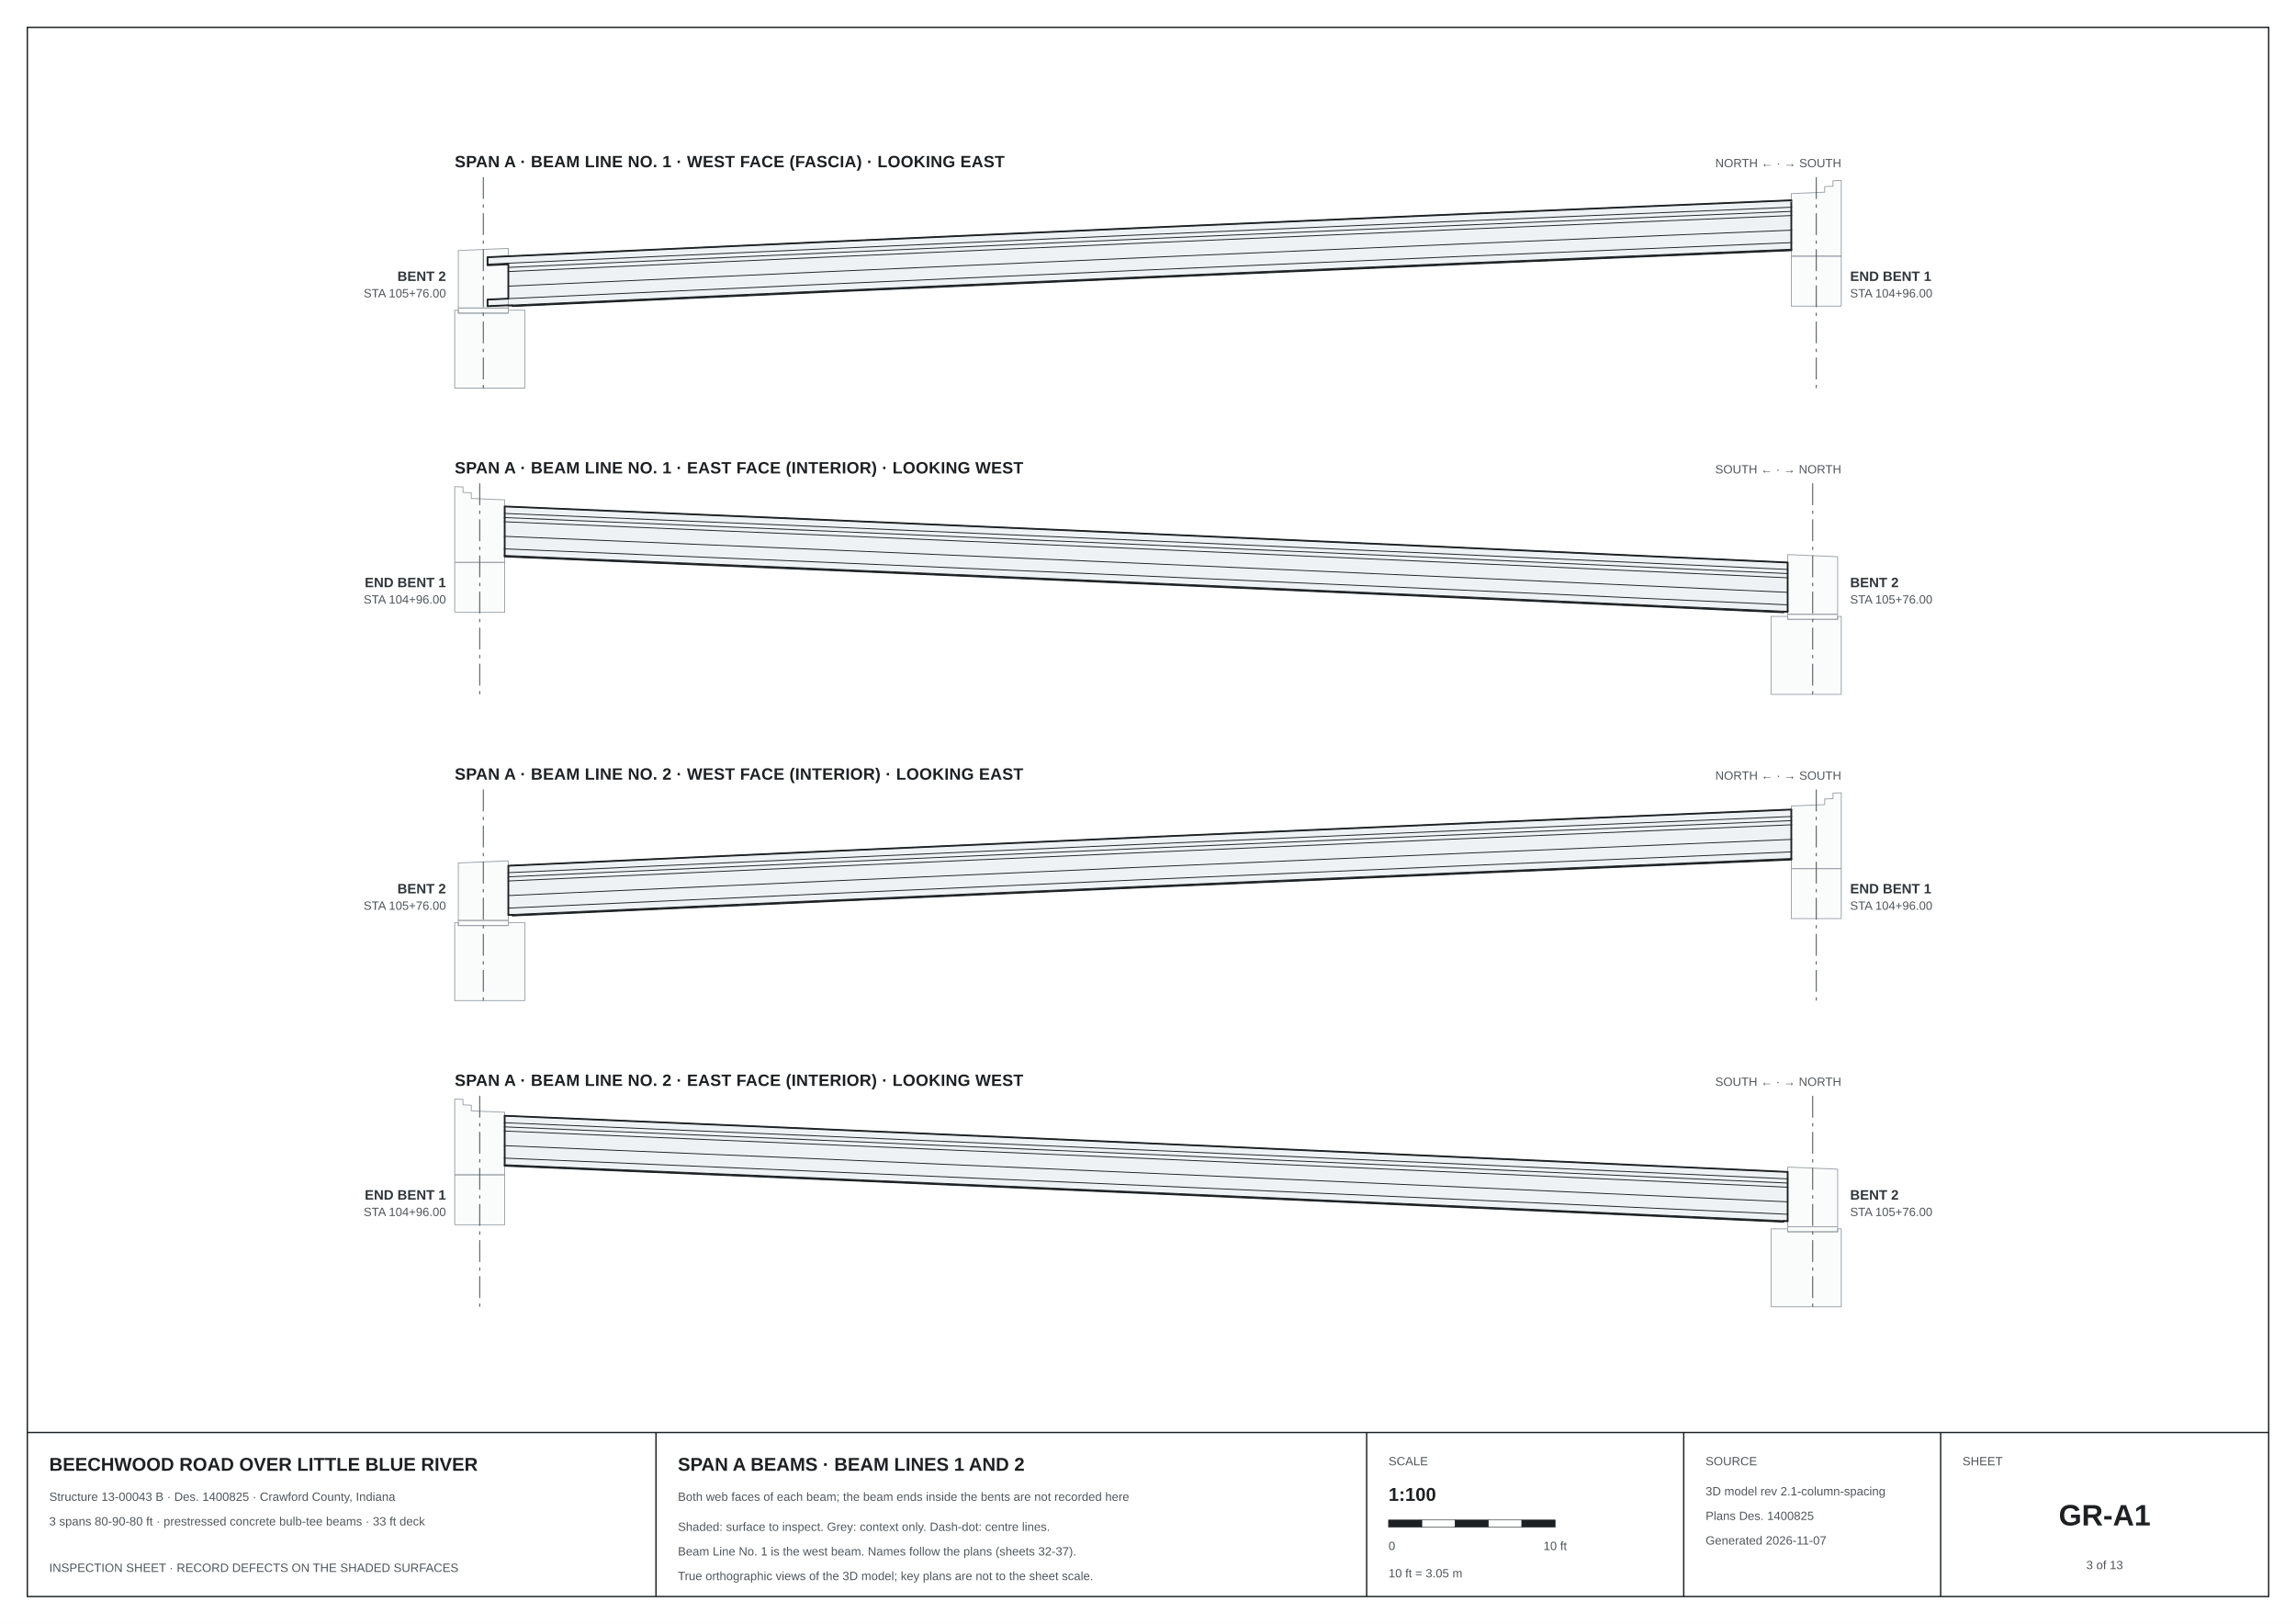
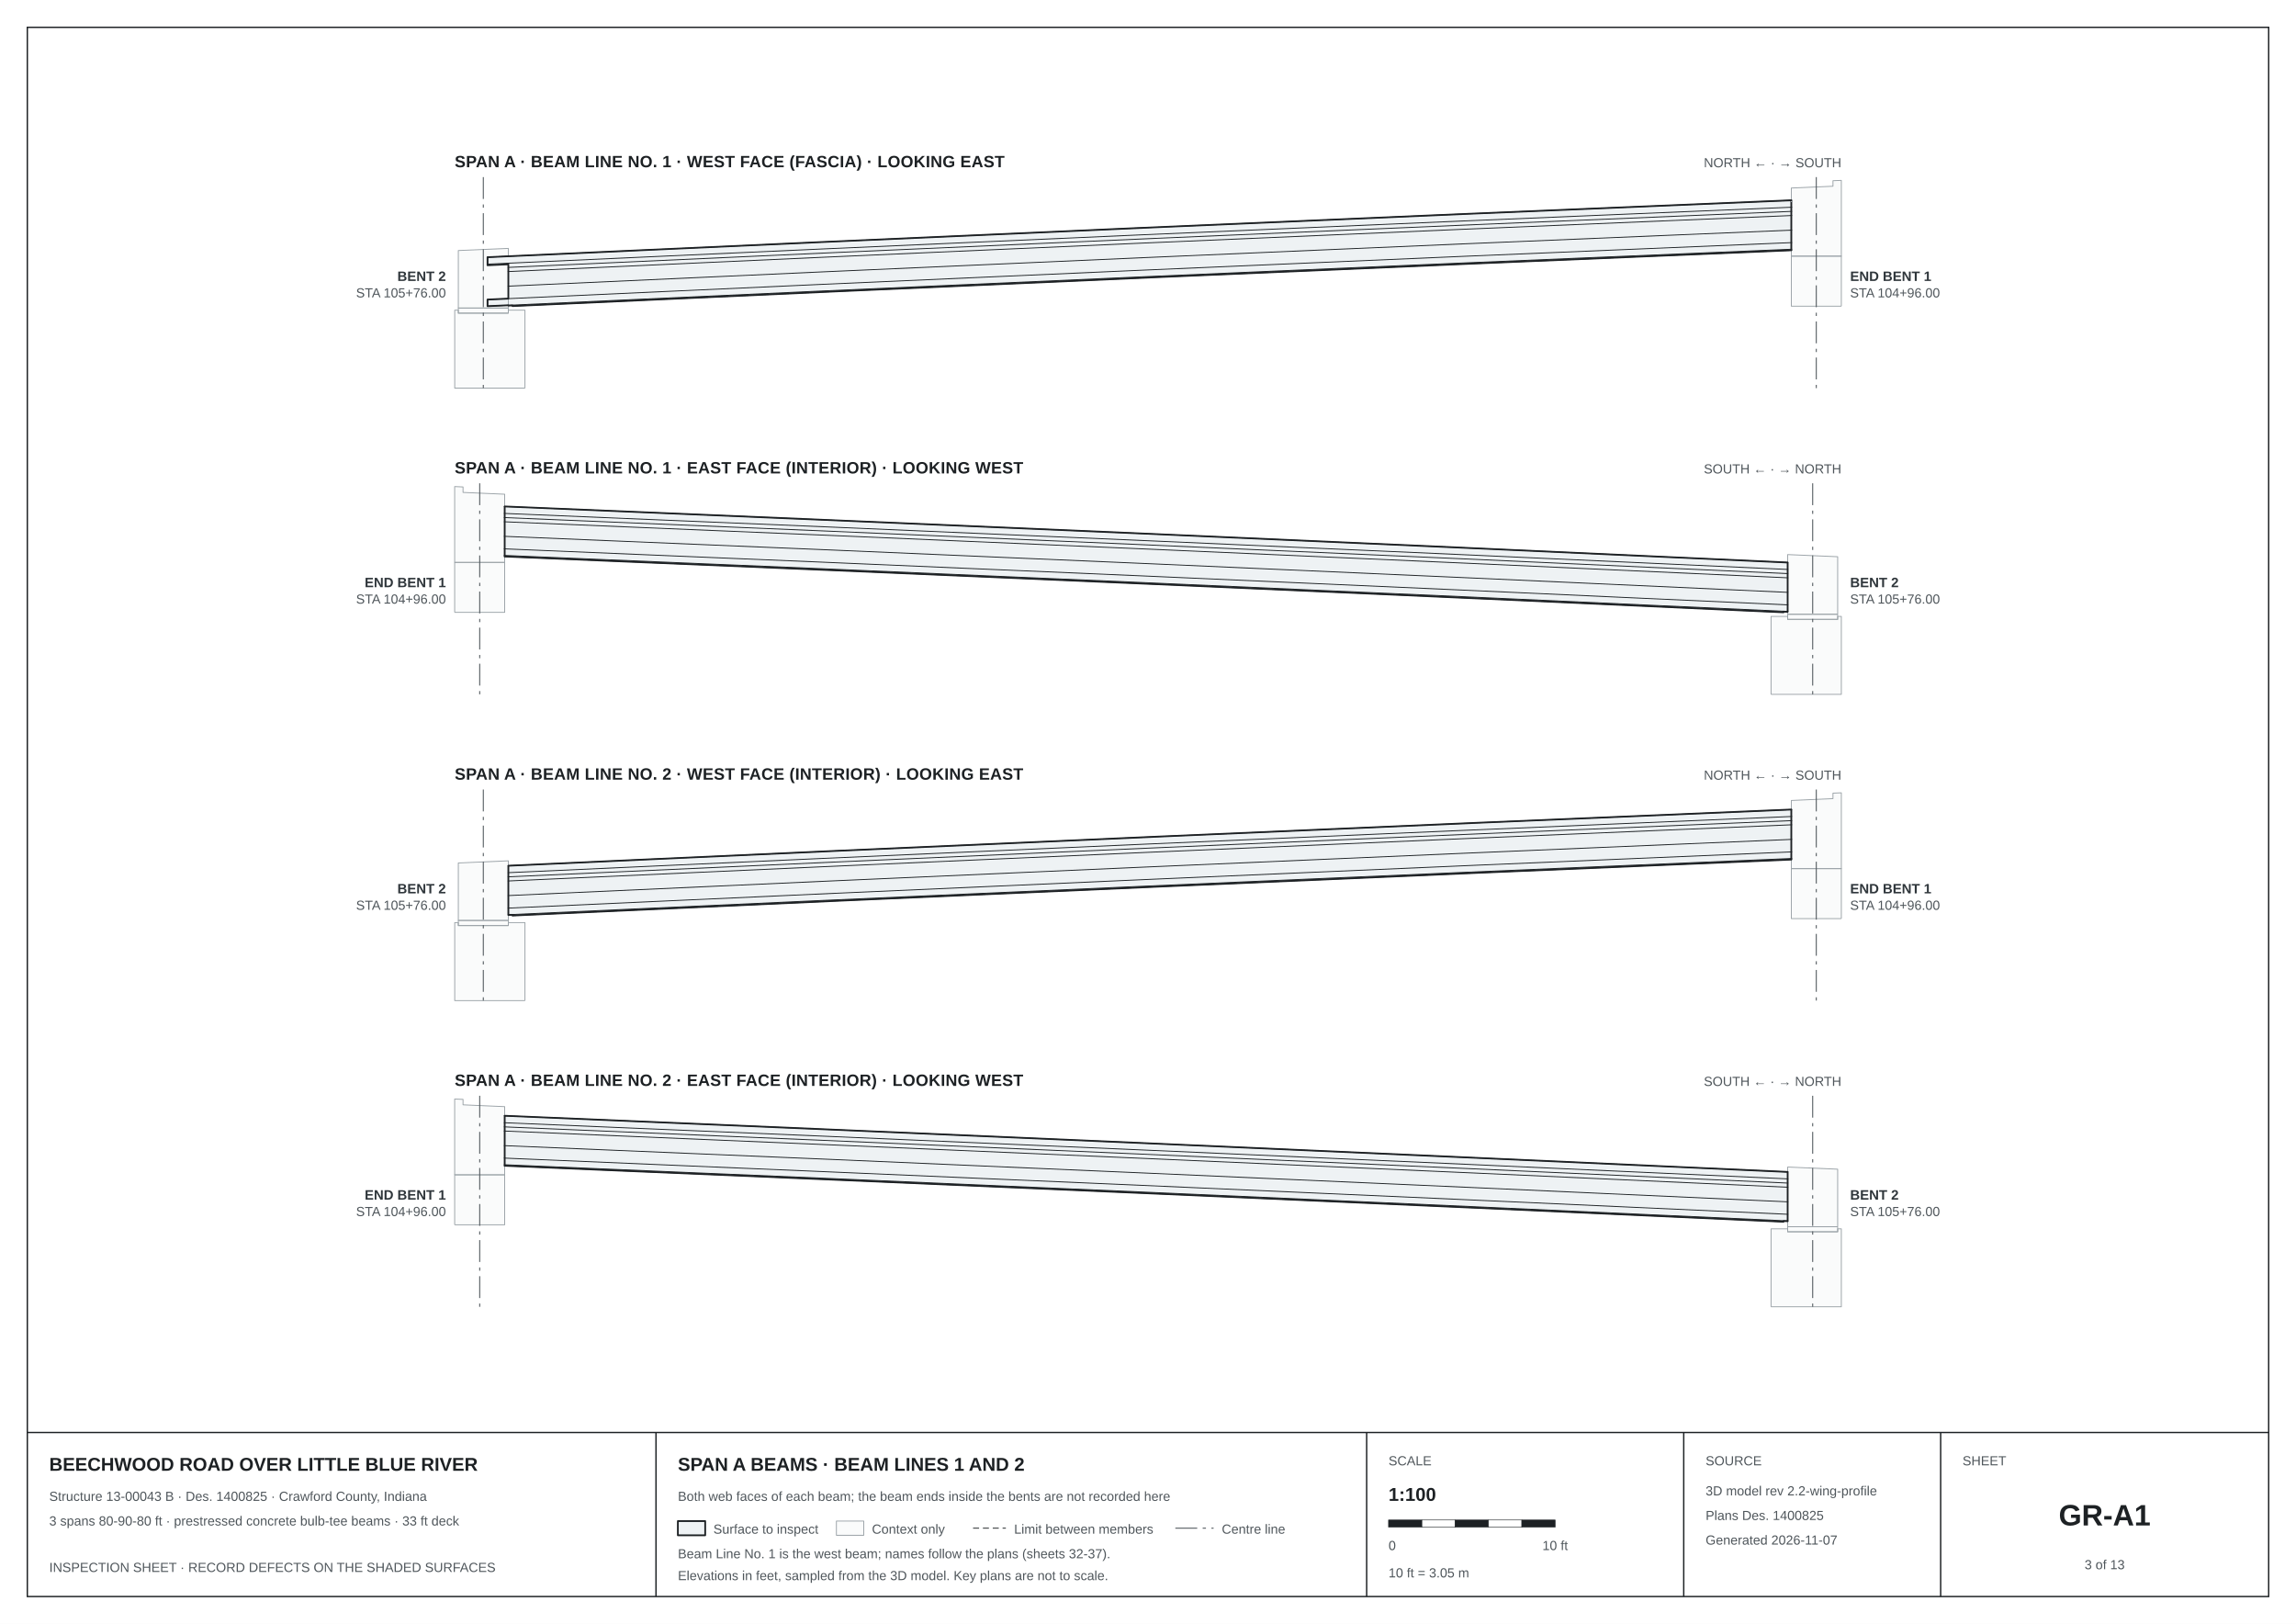
<svg xmlns="http://www.w3.org/2000/svg" viewBox="0 0 420 297" width="420mm" height="297mm">
-   <style>text{font-family:"IBM Plex Sans",Arial,Helvetica,sans-serif;fill:#1d2124}.t{font-size:2.6px}.s{font-size:2.2px;fill:#4f565b}.h{font-size:3px;font-weight:600;letter-spacing:.04px}.big{font-size:5.4px;font-weight:600}.mid{font-size:3.4px;font-weight:600}.lbl{font-size:2.5px;fill:#2f363b;font-weight:600}.ann{font-size:2.3px;fill:#1d2124}.o{fill:none;stroke:#1d2124;stroke-width:.32;stroke-linejoin:round;stroke-linecap:round}.e{fill:none;stroke:#1d2124;stroke-width:.16;stroke-linecap:round}.r{fill:none;stroke:#9aa2a7;stroke-width:.16;stroke-linejoin:round}.m{fill:#e3e7ea;stroke:#9aa2a7;stroke-width:.1}.f{fill:#eef2f4;stroke:none}.rf{fill:#fafbfb;stroke:none}.c{fill:none;stroke:#4f565b;stroke-width:.18;stroke-dasharray:4 1 .6 1}.ld{fill:none;stroke:#4f565b;stroke-width:.15}.ar{fill:#1d2124}.k{fill:none;stroke:#1d2124;stroke-width:.25}.thin{fill:none;stroke:#1d2124;stroke-width:.15}</style>
+   <style>text{font-family:"IBM Plex Sans",Arial,Helvetica,sans-serif;fill:#1d2124}.t{font-size:2.6px}.s{font-size:2.4px;fill:#4f565b}.h{font-size:3px;font-weight:600;letter-spacing:.04px}.big{font-size:5.4px;font-weight:600}.mid{font-size:3.4px;font-weight:600}.lbl{font-size:2.5px;fill:#2f363b;font-weight:600}.ann{font-size:2.5px;fill:#1d2124}.j{fill:none;stroke:#1d2124;stroke-width:.16;stroke-dasharray:1.1 .7}.o{fill:none;stroke:#1d2124;stroke-width:.32;stroke-linejoin:round;stroke-linecap:round}.e{fill:none;stroke:#1d2124;stroke-width:.16;stroke-linecap:round}.r{fill:none;stroke:#9aa2a7;stroke-width:.16;stroke-linejoin:round}.m{fill:#e3e7ea;stroke:#9aa2a7;stroke-width:.1}.f{fill:#eef2f4;stroke:none}.rf{fill:#fafbfb;stroke:none}.c{fill:none;stroke:#4f565b;stroke-width:.18;stroke-dasharray:4 1 .6 1}.ld{fill:none;stroke:#4f565b;stroke-width:.15}.ar{fill:#1d2124}.k{fill:none;stroke:#1d2124;stroke-width:.25}.thin{fill:none;stroke:#1d2124;stroke-width:.15}</style>
  <rect width="420" height="297" fill="#fff" />
  <rect x="5" y="5" width="410" height="287" class="k" />
-   <text x="83.18" y="30.59" class="h" text-anchor="start">SPAN A · BEAM LINE NO. 1 · WEST FACE (FASCIA) · LOOKING EAST</text>
-   <text x="336.82" y="30.59" class="s" text-anchor="end">NORTH ← · → SOUTH</text>
+   <text x="83.17" y="30.59" class="h" text-anchor="start">SPAN A · BEAM LINE NO. 1 · WEST FACE (FASCIA) · LOOKING EAST</text>
+   <text x="336.83" y="30.59" class="s" text-anchor="end">NORTH ← · → SOUTH</text>
  <g id="view-A-BL1-W">
-     <path class="rf" d="M327.68,46.85 336.82,46.85 336.82,32.99 335.30,33.05 335.30,34.06 333.78,34.12 333.78,35.15 327.68,35.41Z" />
-     <path class="rf" d="M336.82,56.00 336.82,46.85 327.68,46.85 327.68,56.00Z" />
-     <path class="rf" d="M92.98,56.34 92.98,48.34 89.17,48.51 89.17,47.04 92.98,46.87 92.98,45.43 83.84,45.82 83.84,56.34Z" />
+     <path class="rf" d="M327.68,46.85 336.83,46.85 336.83,32.99 335.30,33.05 335.30,34.06 327.68,34.39Z" />
+     <path class="rf" d="M336.83,56.00 336.83,46.85 327.68,46.85 327.68,56.00Z" />
+     <path class="rf" d="M92.99,56.34 92.99,48.34 89.18,48.51 89.18,47.04 92.99,46.87 92.99,45.43 83.84,45.82 83.84,56.34Z" />
    <path class="rf" d="M96.03,70.99 96.03,56.73 92.99,56.73 92.99,57.28 83.84,57.28 83.84,56.73 83.18,56.73 83.18,70.99Z" />
-     <path class="rf" d="M92.98,57.28 92.98,56.34 83.84,56.34 83.84,57.28Z" />
+     <path class="rf" d="M92.99,57.28 92.99,56.34 83.84,56.34 83.84,57.28Z" />
    <path class="f" d="M89.18,48.51 92.99,48.34 92.99,54.62 89.18,54.79 89.18,56.00 92.99,55.83 92.99,55.89 93.75,55.86 93.75,55.98 152.77,53.30 211.48,50.70 270.18,48.18 327.68,45.77 327.68,36.63 267.73,39.14 209.03,41.67 150.33,44.27 89.18,47.04Z" />
-     <path class="r" d="M327.68,46.85 336.82,46.85 336.82,32.99 335.30,33.05 335.30,34.06 333.78,34.12 333.78,35.15 327.68,35.41 327.68,46.85" />
-     <path class="r" d="M336.82,56.00 336.82,46.85 327.68,46.85 327.68,56.00 336.82,56.00" />
-     <path class="r" d="M92.98,56.34 92.98,48.34 89.17,48.51 89.17,47.04 92.98,46.87 92.98,45.43 83.84,45.82 83.84,56.34 92.98,56.34" />
+     <path class="r" d="M327.68,46.85 336.83,46.85 336.83,32.99 335.30,33.05 335.30,34.06 327.68,34.39 327.68,46.85" />
+     <path class="r" d="M336.83,56.00 336.83,46.85 327.68,46.85 327.68,56.00 336.83,56.00" />
+     <path class="r" d="M92.99,56.34 92.99,48.34 89.18,48.51 89.18,47.04 92.99,46.87 92.99,45.43 83.84,45.82 83.84,56.34 92.99,56.34" />
    <path class="r" d="M96.03,70.99 96.03,56.73 92.99,56.73 92.99,57.28 83.84,57.28 83.84,56.73 83.18,56.73 83.18,70.99 96.03,70.99" />
-     <path class="r" d="M92.98,57.28 92.98,56.34 83.84,56.34 83.84,57.28 92.98,57.28" />
+     <path class="r" d="M92.99,57.28 92.99,56.34 83.84,56.34 83.84,57.28 92.99,57.28" />
    <path class="o" d="M89.18,48.51 92.99,48.34 92.99,54.62 89.18,54.79 89.18,56.00 92.99,55.83 92.99,55.89 93.75,55.86 93.75,55.98 152.77,53.30 211.48,50.70 270.18,48.18 327.68,45.77 327.68,36.63 267.73,39.14 209.03,41.67 150.33,44.27 89.18,47.04 89.18,48.51" />
    <path class="e" d="M89.17,48.50 89.17,48.31M327.76,36.63 267.73,39.14 209.03,41.67 150.33,44.27 89.17,47.04 89.17,48.31M327.76,37.90 267.73,40.41 209.03,42.94 150.33,45.54 89.17,48.31M327.76,38.66 270.18,41.07 211.48,43.59 152.77,46.19 92.94,48.91M327.76,39.42 267.73,41.93 209.03,44.46 150.33,47.06 92.94,49.67M327.76,42.09 267.73,44.60 209.03,47.13 150.33,49.73 92.94,52.34M327.76,45.77 270.18,48.18 211.48,50.70 152.77,53.30 93.75,55.98 93.75,55.86 92.99,55.89M327.76,45.58 267.73,48.09 209.03,50.62 150.33,53.22 89.17,56.00 89.17,54.79 150.33,52.01 209.03,49.41 267.73,46.88 327.76,44.37" />
  </g>
  <path class="c" d="M332.25,32.39V71.79" />
  <text x="338.43" y="51.39" class="lbl" text-anchor="start">END BENT 1</text>
  <text x="338.43" y="54.39" class="s" text-anchor="start">STA 104+96.00</text>
  <path class="c" d="M88.41,32.39V71.79" />
-   <text x="81.58" y="51.39" class="lbl" text-anchor="end">BENT 2</text>
-   <text x="81.58" y="54.39" class="s" text-anchor="end">STA 105+76.00</text>
-   <text x="83.18" y="86.59" class="h" text-anchor="start">SPAN A · BEAM LINE NO. 1 · EAST FACE (INTERIOR) · LOOKING WEST</text>
-   <text x="336.82" y="86.59" class="s" text-anchor="end">SOUTH ← · → NORTH</text>
+   <text x="81.57" y="51.39" class="lbl" text-anchor="end">BENT 2</text>
+   <text x="81.57" y="54.39" class="s" text-anchor="end">STA 105+76.00</text>
+   <text x="83.17" y="86.59" class="h" text-anchor="start">SPAN A · BEAM LINE NO. 1 · EAST FACE (INTERIOR) · LOOKING WEST</text>
+   <text x="336.83" y="86.59" class="s" text-anchor="end">SOUTH ← · → NORTH</text>
  <g id="view-A-BL1-E">
-     <path class="rf" d="M83.18,102.86 92.32,102.86 92.32,91.42 86.22,91.16 86.22,90.13 84.70,90.06 84.70,89.06 83.18,88.99Z" />
-     <path class="rf" d="M83.18,112.00 92.32,112.00 92.32,102.86 83.18,102.86Z" />
-     <path class="rf" d="M336.16,112.35 336.16,101.82 327.02,101.43 327.02,112.35Z" />
-     <path class="rf" d="M323.97,127.00 336.82,127.00 336.82,112.74 336.16,112.74 336.16,113.28 327.01,113.28 327.01,112.74 323.97,112.74Z" />
-     <path class="rf" d="M336.16,112.35 327.02,112.35 327.02,113.28 336.16,113.28Z" />
+     <path class="rf" d="M83.17,102.86 92.32,102.86 92.32,90.39 84.70,90.06 84.70,89.06 83.17,88.99Z" />
+     <path class="rf" d="M83.17,112.00 92.32,112.00 92.32,102.86 83.17,102.86Z" />
+     <path class="rf" d="M336.16,112.35 336.16,101.82 327.01,101.43 327.01,112.35Z" />
+     <path class="rf" d="M323.97,127.00 336.83,127.00 336.83,112.74 336.16,112.74 336.16,113.28 327.01,113.28 327.01,112.74 323.97,112.74Z" />
+     <path class="rf" d="M336.16,112.35 327.01,112.35 327.01,113.28 336.16,113.28Z" />
    <path class="f" d="M92.32,101.78 152.27,104.29 210.97,106.82 269.67,109.42 326.25,111.99 326.25,111.86 327.01,111.90 327.01,102.88 267.23,100.16 208.52,97.56 149.82,95.04 92.32,92.63Z" />
-     <path class="r" d="M83.18,102.86 92.32,102.86 92.32,91.42 86.22,91.16 86.22,90.13 84.70,90.06 84.70,89.06 83.18,88.99 83.18,102.86" />
-     <path class="r" d="M83.18,112.00 92.32,112.00 92.32,102.86 83.18,102.86 83.18,112.00" />
-     <path class="r" d="M336.16,112.35 336.16,101.82 327.02,101.43 327.02,112.35 336.16,112.35" />
-     <path class="r" d="M323.97,127.00 336.82,127.00 336.82,112.74 336.16,112.74 336.16,113.28 327.01,113.28 327.01,112.74 323.97,112.74 323.97,127.00" />
-     <path class="r" d="M336.16,112.35 327.02,112.35 327.02,113.28 336.16,113.28 336.16,112.35" />
+     <path class="r" d="M83.17,102.86 92.32,102.86 92.32,90.39 84.70,90.06 84.70,89.06 83.17,88.99 83.17,102.86" />
+     <path class="r" d="M83.17,112.00 92.32,112.00 92.32,102.86 83.17,102.86 83.17,112.00" />
+     <path class="r" d="M336.16,112.35 336.16,101.82 327.01,101.43 327.01,112.35 336.16,112.35" />
+     <path class="r" d="M323.97,127.00 336.83,127.00 336.83,112.74 336.16,112.74 336.16,113.28 327.01,113.28 327.01,112.74 323.97,112.74 323.97,127.00" />
+     <path class="r" d="M336.16,112.35 327.01,112.35 327.01,113.28 336.16,113.28 336.16,112.35" />
    <path class="o" d="M93.56,101.83 152.27,104.29 210.97,106.82 269.67,109.42 326.25,111.99 326.25,111.86 327.01,111.90 327.01,102.88 267.23,100.16 208.52,97.56 149.82,95.04 92.32,92.63 92.32,101.78 93.56,101.83" />
    <path class="e" d="M92.24,92.63 149.82,95.04 208.52,97.56 267.23,100.16 327.06,102.88M92.24,93.90 152.27,96.41 210.97,98.94 269.67,101.54 327.06,104.15M92.24,94.66 149.82,97.07 208.52,99.60 267.23,102.19 327.06,104.91M92.24,95.43 152.27,97.94 210.97,100.47 269.67,103.07 327.06,105.68M92.24,98.09 152.27,100.60 210.97,103.13 269.67,105.73 327.06,108.34M92.24,100.38 149.82,102.79 208.52,105.31 267.23,107.91 327.06,110.63M92.24,101.58 149.82,103.99 208.52,106.52 267.23,109.11 327.06,111.83M92.24,101.78 149.82,104.18 208.52,106.71 267.23,109.31 326.25,111.99 326.25,111.86 327.01,111.90" />
  </g>
  <path class="c" d="M87.75,88.39V127.80" />
-   <text x="81.58" y="107.40" class="lbl" text-anchor="end">END BENT 1</text>
-   <text x="81.58" y="110.40" class="s" text-anchor="end">STA 104+96.00</text>
+   <text x="81.57" y="107.40" class="lbl" text-anchor="end">END BENT 1</text>
+   <text x="81.57" y="110.40" class="s" text-anchor="end">STA 104+96.00</text>
  <path class="c" d="M331.59,88.39V127.80" />
  <text x="338.43" y="107.40" class="lbl" text-anchor="start">BENT 2</text>
  <text x="338.43" y="110.40" class="s" text-anchor="start">STA 105+76.00</text>
-   <text x="83.18" y="142.60" class="h" text-anchor="start">SPAN A · BEAM LINE NO. 2 · WEST FACE (INTERIOR) · LOOKING EAST</text>
-   <text x="336.82" y="142.60" class="s" text-anchor="end">NORTH ← · → SOUTH</text>
+   <text x="83.17" y="142.60" class="h" text-anchor="start">SPAN A · BEAM LINE NO. 2 · WEST FACE (INTERIOR) · LOOKING EAST</text>
+   <text x="336.83" y="142.60" class="s" text-anchor="end">NORTH ← · → SOUTH</text>
  <g id="view-A-BL2-W">
-     <path class="rf" d="M327.68,158.87 336.82,158.87 336.82,145.00 335.30,145.06 335.30,146.07 333.78,146.13 333.78,147.16 327.68,147.42Z" />
-     <path class="rf" d="M336.82,168.01 336.82,158.87 327.68,158.87 327.68,168.01Z" />
-     <path class="rf" d="M92.98,168.35 92.98,157.44 83.84,157.83 83.84,168.35Z" />
+     <path class="rf" d="M327.68,158.87 336.83,158.87 336.83,145.00 335.30,145.06 335.30,146.07 327.68,146.40Z" />
+     <path class="rf" d="M336.83,168.01 336.83,158.87 327.68,158.87 327.68,168.01Z" />
+     <path class="rf" d="M92.99,168.35 92.99,157.44 83.84,157.83 83.84,168.35Z" />
    <path class="rf" d="M96.03,183.01 96.03,168.74 92.99,168.74 92.99,169.29 83.84,169.29 83.84,168.74 83.18,168.74 83.18,183.01Z" />
-     <path class="rf" d="M92.98,169.29 92.98,168.35 83.84,168.35 83.84,169.29Z" />
+     <path class="rf" d="M92.99,169.29 92.99,168.35 83.84,168.35 83.84,169.29Z" />
    <path class="f" d="M93.75,167.32 93.75,167.45 152.77,164.77 211.48,162.18 270.18,159.64 327.68,157.21 327.68,148.06 270.18,150.49 211.48,153.03 152.77,155.63 92.99,158.34 92.99,167.35Z" />
-     <path class="r" d="M327.68,158.87 336.82,158.87 336.82,145.00 335.30,145.06 335.30,146.07 333.78,146.13 333.78,147.16 327.68,147.42 327.68,158.87" />
-     <path class="r" d="M336.82,168.01 336.82,158.87 327.68,158.87 327.68,168.01 336.82,168.01" />
-     <path class="r" d="M92.98,168.35 92.98,157.44 83.84,157.83 83.84,168.35 92.98,168.35" />
+     <path class="r" d="M327.68,158.87 336.83,158.87 336.83,145.00 335.30,145.06 335.30,146.07 327.68,146.40 327.68,158.87" />
+     <path class="r" d="M336.83,168.01 336.83,158.87 327.68,158.87 327.68,168.01 336.83,168.01" />
+     <path class="r" d="M92.99,168.35 92.99,157.44 83.84,157.83 83.84,168.35 92.99,168.35" />
    <path class="r" d="M96.03,183.01 96.03,168.74 92.99,168.74 92.99,169.29 83.84,169.29 83.84,168.74 83.18,168.74 83.18,183.01 96.03,183.01" />
-     <path class="r" d="M92.98,169.29 92.98,168.35 83.84,168.35 83.84,169.29 92.98,169.29" />
+     <path class="r" d="M92.99,169.29 92.99,168.35 83.84,168.35 83.84,169.29 92.99,169.29" />
    <path class="o" d="M93.75,167.32 93.75,167.45 152.77,164.77 211.48,162.18 270.18,159.64 327.68,157.21 327.68,148.06 270.18,150.49 211.48,153.03 152.77,155.63 92.99,158.34 92.99,167.35 93.75,167.32" />
    <path class="e" d="M327.76,148.06 270.18,150.49 211.48,153.03 152.77,155.63 92.94,158.34M327.76,149.33 267.73,151.87 209.03,154.41 150.33,157.01 92.94,159.61M327.76,150.09 270.18,152.52 211.48,155.06 152.77,157.66 92.94,160.37M327.76,150.85 267.73,153.39 209.03,155.93 150.33,158.53 92.94,161.13M327.76,153.52 267.73,156.06 209.03,158.60 150.33,161.20 92.94,163.80M327.76,155.81 270.18,158.24 211.48,160.78 152.77,163.38 92.94,166.09M327.76,157.01 267.73,159.55 209.03,162.09 150.33,164.69 92.94,167.29M327.76,157.20 270.18,159.64 211.48,162.18 152.77,164.77 93.75,167.45 93.75,167.32 92.99,167.35" />
  </g>
  <path class="c" d="M332.25,144.40V183.81" />
  <text x="338.43" y="163.40" class="lbl" text-anchor="start">END BENT 1</text>
  <text x="338.43" y="166.40" class="s" text-anchor="start">STA 104+96.00</text>
  <path class="c" d="M88.41,144.40V183.81" />
-   <text x="81.58" y="163.40" class="lbl" text-anchor="end">BENT 2</text>
-   <text x="81.58" y="166.40" class="s" text-anchor="end">STA 105+76.00</text>
-   <text x="83.18" y="198.61" class="h" text-anchor="start">SPAN A · BEAM LINE NO. 2 · EAST FACE (INTERIOR) · LOOKING WEST</text>
-   <text x="336.82" y="198.61" class="s" text-anchor="end">SOUTH ← · → NORTH</text>
+   <text x="81.57" y="163.40" class="lbl" text-anchor="end">BENT 2</text>
+   <text x="81.57" y="166.40" class="s" text-anchor="end">STA 105+76.00</text>
+   <text x="83.17" y="198.61" class="h" text-anchor="start">SPAN A · BEAM LINE NO. 2 · EAST FACE (INTERIOR) · LOOKING WEST</text>
+   <text x="336.83" y="198.61" class="s" text-anchor="end">SOUTH ← · → NORTH</text>
  <g id="view-A-BL2-E">
-     <path class="rf" d="M83.18,214.87 92.32,214.87 92.32,203.43 86.22,203.17 86.22,202.14 84.70,202.07 84.70,201.07 83.18,201.01Z" />
-     <path class="rf" d="M83.18,224.01 92.32,224.01 92.32,214.87 83.18,214.87Z" />
-     <path class="rf" d="M336.16,224.36 336.16,213.84 327.02,213.45 327.02,224.36Z" />
-     <path class="rf" d="M323.97,239.01 336.82,239.01 336.82,224.75 336.16,224.75 336.16,225.29 327.01,225.29 327.01,224.75 323.97,224.75Z" />
-     <path class="rf" d="M336.16,224.36 327.02,224.36 327.02,225.29 336.16,225.29Z" />
+     <path class="rf" d="M83.17,214.87 92.32,214.87 92.32,202.40 84.70,202.07 84.70,201.07 83.17,201.01Z" />
+     <path class="rf" d="M83.17,224.01 92.32,224.01 92.32,214.87 83.17,214.87Z" />
+     <path class="rf" d="M336.16,224.36 336.16,213.84 327.01,213.45 327.01,224.36Z" />
+     <path class="rf" d="M323.97,239.01 336.83,239.01 336.83,224.75 336.16,224.75 336.16,225.29 327.01,225.29 327.01,224.75 323.97,224.75Z" />
+     <path class="rf" d="M336.16,224.36 327.01,224.36 327.01,225.29 336.16,225.29Z" />
    <path class="f" d="M92.32,213.21 152.27,215.75 210.97,218.29 269.67,220.89 326.25,223.45 326.25,223.32 327.01,223.36 327.01,214.34 267.23,211.64 208.52,209.04 149.82,206.50 92.32,204.07Z" />
-     <path class="r" d="M83.18,214.87 92.32,214.87 92.32,203.43 86.22,203.17 86.22,202.14 84.70,202.07 84.70,201.07 83.18,201.01 83.18,214.87" />
-     <path class="r" d="M83.18,224.01 92.32,224.01 92.32,214.87 83.18,214.87 83.18,224.01" />
-     <path class="r" d="M336.16,224.36 336.16,213.84 327.02,213.45 327.02,224.36 336.16,224.36" />
-     <path class="r" d="M323.97,239.01 336.82,239.01 336.82,224.75 336.16,224.75 336.16,225.29 327.01,225.29 327.01,224.75 323.97,224.75 323.97,239.01" />
-     <path class="r" d="M336.16,224.36 327.02,224.36 327.02,225.29 336.16,225.29 336.16,224.36" />
+     <path class="r" d="M83.17,214.87 92.32,214.87 92.32,202.40 84.70,202.07 84.70,201.07 83.17,201.01 83.17,214.87" />
+     <path class="r" d="M83.17,224.01 92.32,224.01 92.32,214.87 83.17,214.87 83.17,224.01" />
+     <path class="r" d="M336.16,224.36 336.16,213.84 327.01,213.45 327.01,224.36 336.16,224.36" />
+     <path class="r" d="M323.97,239.01 336.83,239.01 336.83,224.75 336.16,224.75 336.16,225.29 327.01,225.29 327.01,224.75 323.97,224.75 323.97,239.01" />
+     <path class="r" d="M336.16,224.36 327.01,224.36 327.01,225.29 336.16,225.29 336.16,224.36" />
    <path class="o" d="M93.56,213.26 152.27,215.75 210.97,218.29 269.67,220.89 326.25,223.45 326.25,223.32 327.01,223.36 327.01,214.34 267.23,211.64 208.52,209.04 149.82,206.50 92.32,204.07 92.32,213.21 93.56,213.26" />
    <path class="e" d="M92.24,204.07 149.82,206.50 208.52,209.04 267.23,211.64 327.06,214.34M92.24,205.34 152.27,207.87 210.97,210.41 269.67,213.01 327.06,215.61M92.24,206.10 149.82,208.53 208.52,211.07 267.23,213.67 327.06,216.38M92.24,206.86 152.27,209.40 210.97,211.94 269.67,214.54 327.06,217.14M92.24,209.53 152.27,212.06 210.97,214.61 269.67,217.21 327.06,219.81M92.24,211.81 149.82,214.25 208.52,216.78 267.23,219.38 327.06,222.09M92.24,213.02 152.27,215.56 210.97,218.10 269.67,220.70 327.06,223.30M92.24,213.21 149.82,215.64 208.52,218.18 267.23,220.78 326.25,223.45 326.25,223.32 327.01,223.36" />
  </g>
  <path class="c" d="M87.75,200.41V239.81" />
-   <text x="81.58" y="219.41" class="lbl" text-anchor="end">END BENT 1</text>
-   <text x="81.58" y="222.41" class="s" text-anchor="end">STA 104+96.00</text>
+   <text x="81.57" y="219.41" class="lbl" text-anchor="end">END BENT 1</text>
+   <text x="81.57" y="222.41" class="s" text-anchor="end">STA 104+96.00</text>
  <path class="c" d="M331.59,200.41V239.81" />
  <text x="338.43" y="219.41" class="lbl" text-anchor="start">BENT 2</text>
  <text x="338.43" y="222.41" class="s" text-anchor="start">STA 105+76.00</text>
  <path class="k" d="M5,262.0H415M120,262.0V292M250,262.0V292M308,262.0V292M355,262.0V292" />
  <text x="9.00" y="269.00" class="mid" text-anchor="start">BEECHWOOD ROAD OVER LITTLE BLUE RIVER</text>
  <text x="9.00" y="274.50" class="s" text-anchor="start">Structure 13-00043 B · Des. 1400825 · Crawford County, Indiana</text>
  <text x="9.00" y="279.00" class="s" text-anchor="start">3 spans 80-90-80 ft · prestressed concrete bulb-tee beams · 33 ft deck</text>
  <text x="9.00" y="287.50" class="s" text-anchor="start">INSPECTION SHEET · RECORD DEFECTS ON THE SHADED SURFACES</text>
  <text x="124.00" y="269.00" class="mid" text-anchor="start">SPAN A BEAMS · BEAM LINES 1 AND 2</text>
  <text x="124.00" y="274.50" class="s" text-anchor="start">Both web faces of each beam; the beam ends inside the bents are not recorded here</text>
-   <text x="124.00" y="280.00" class="s" text-anchor="start">Shaded: surface to inspect. Grey: context only. Dash-dot: centre lines.</text>
-   <text x="124.00" y="284.50" class="s" text-anchor="start">Beam Line No. 1 is the west beam. Names follow the plans (sheets 32-37).</text>
-   <text x="124.00" y="289.00" class="s" text-anchor="start">True orthographic views of the 3D model; key plans are not to the sheet scale.</text>
+   <rect x="124" y="278.2" width="5" height="2.6" class="f" />
+   <rect x="124" y="278.2" width="5" height="2.6" class="o" />
+   <text x="130.50" y="280.50" class="s" text-anchor="start">Surface to inspect</text>
+   <rect x="153" y="278.2" width="5" height="2.6" class="rf" />
+   <rect x="153" y="278.2" width="5" height="2.6" class="r" />
+   <text x="159.50" y="280.50" class="s" text-anchor="start">Context only</text>
+   <path class="j" d="M178,279.5h6" />
+   <text x="185.50" y="280.50" class="s" text-anchor="start">Limit between members</text>
+   <path class="c" d="M215,279.5h7" />
+   <text x="223.50" y="280.50" class="s" text-anchor="start">Centre line</text>
+   <text x="124.00" y="285.00" class="s" text-anchor="start">Beam Line No. 1 is the west beam; names follow the plans (sheets 32-37).</text>
+   <text x="124.00" y="289.00" class="s" text-anchor="start">Elevations in feet, sampled from the 3D model. Key plans are not to scale.</text>
  <text x="254.00" y="268.00" class="s" text-anchor="start">SCALE</text>
  <text x="254.00" y="274.50" class="mid" text-anchor="start">1:100</text>
  <rect x="254.00" y="278.0" width="6.10" height="1.3" fill="#1d2124" stroke="#1d2124" stroke-width=".1" />
  <rect x="260.10" y="278.0" width="6.10" height="1.3" fill="#fff" stroke="#1d2124" stroke-width=".1" />
  <rect x="266.19" y="278.0" width="6.10" height="1.3" fill="#1d2124" stroke="#1d2124" stroke-width=".1" />
  <rect x="272.29" y="278.0" width="6.10" height="1.3" fill="#fff" stroke="#1d2124" stroke-width=".1" />
  <rect x="278.38" y="278.0" width="6.10" height="1.3" fill="#1d2124" stroke="#1d2124" stroke-width=".1" />
  <text x="254.00" y="283.50" class="s" text-anchor="start">0</text>
  <text x="284.48" y="283.50" class="s" text-anchor="middle">10 ft</text>
  <text x="254.00" y="288.50" class="s" text-anchor="start">10 ft = 3.05 m</text>
  <text x="312.00" y="268.00" class="s" text-anchor="start">SOURCE</text>
-   <text x="312.00" y="273.50" class="s" text-anchor="start">3D model rev 2.1-column-spacing</text>
+   <text x="312.00" y="273.50" class="s" text-anchor="start">3D model rev 2.2-wing-profile</text>
  <text x="312.00" y="278.00" class="s" text-anchor="start">Plans Des. 1400825</text>
  <text x="312.00" y="282.50" class="s" text-anchor="start">Generated 2026-11-07</text>
  <text x="359.00" y="268.00" class="s" text-anchor="start">SHEET</text>
  <text x="385.00" y="279.00" class="big" text-anchor="middle">GR-A1</text>
  <text x="385.00" y="287.00" class="s" text-anchor="middle">3 of 13</text>
</svg>
